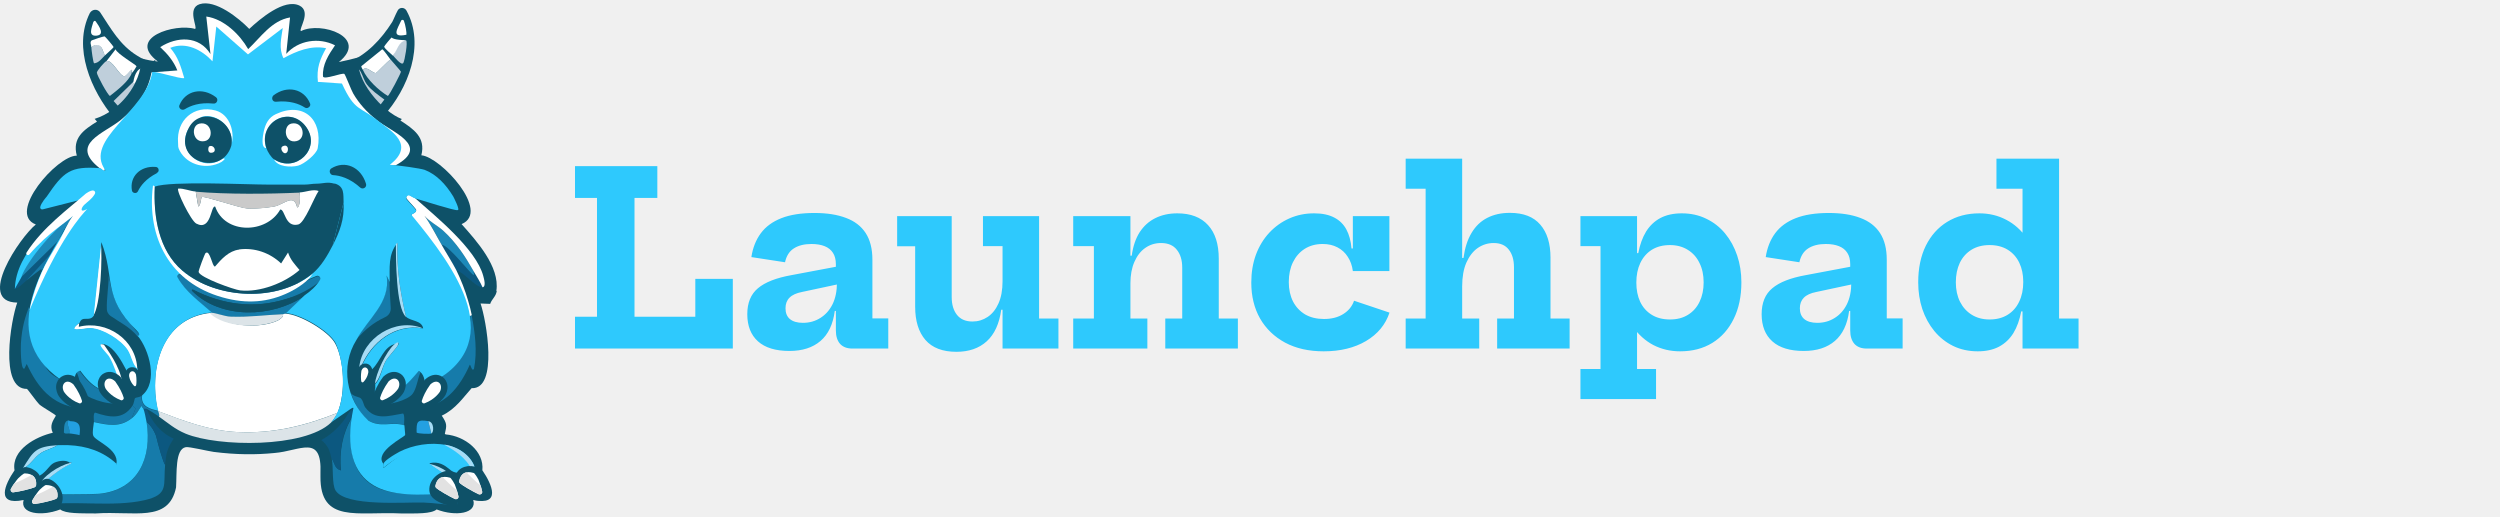
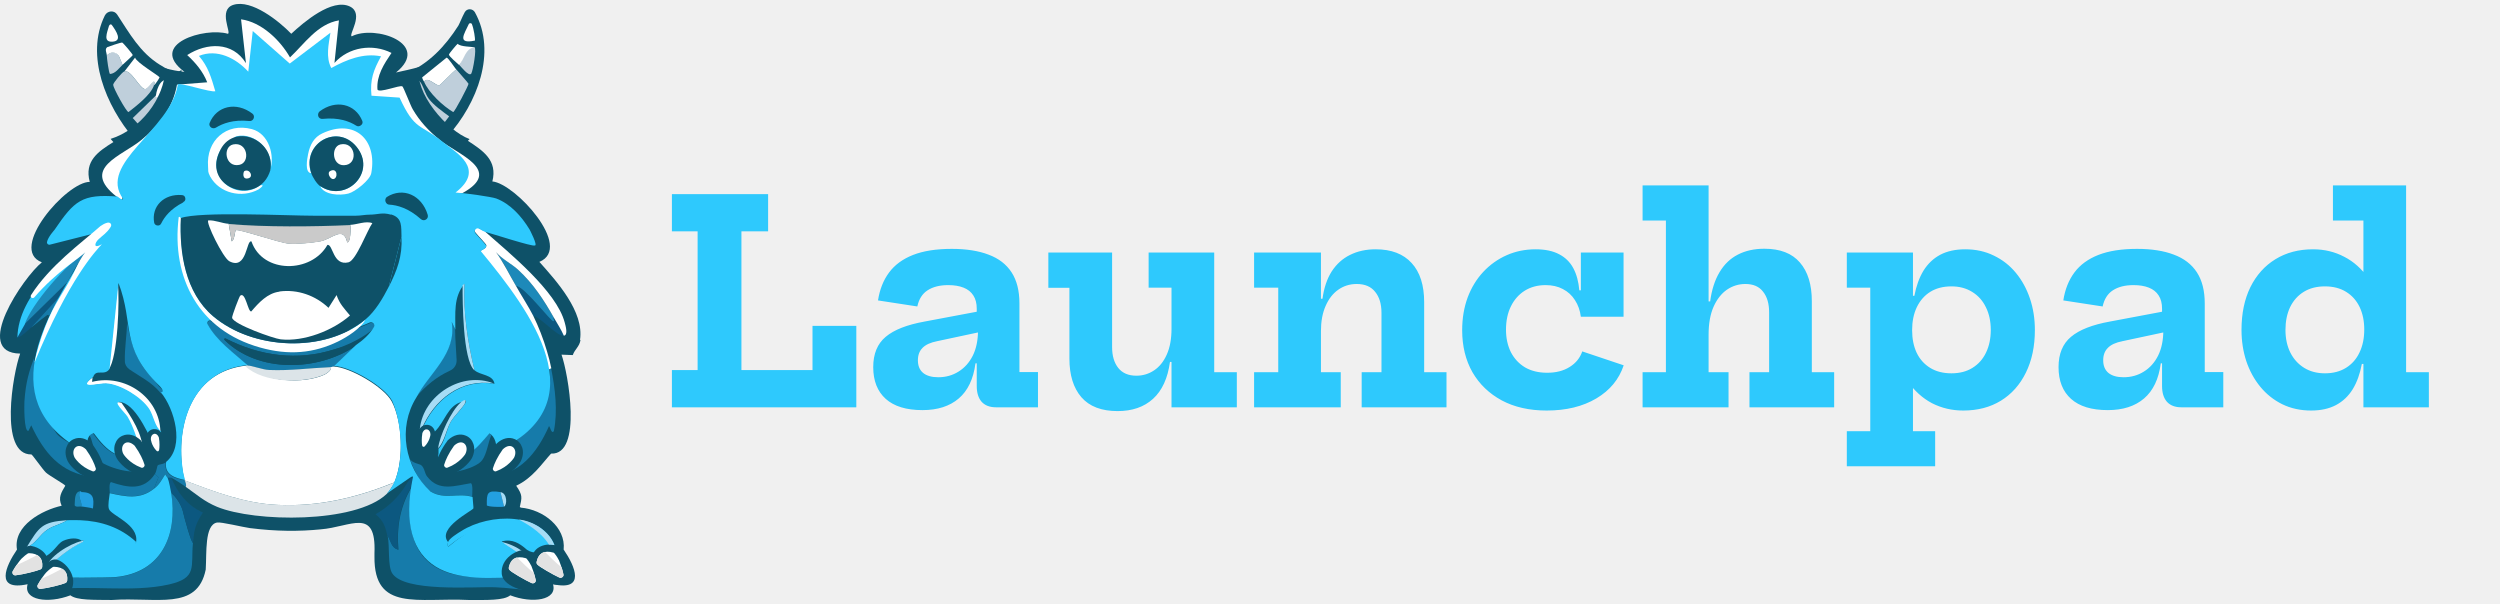
- <svg xmlns="http://www.w3.org/2000/svg" width="208" height="43" viewBox="0 0 208 43" fill="none">
+ <svg xmlns="http://www.w3.org/2000/svg" width="178" height="43" viewBox="0 0 178 43" fill="none">
  <path d="M12.936 4.965C12.572 5.238 12.405 5.238 11.39 4.617C9.966 3.738 9.224 2.375 8.345 1.041C8.133 0.708 7.648 0.753 7.466 1.102C6.042 3.966 7.572 7.556 9.511 9.844C9.481 9.92 9.436 9.98 9.405 10.056H10.224C10.436 9.647 10.663 9.238 10.89 8.829C11.587 7.647 12.223 6.723 12.92 6.026V4.965H12.936Z" fill="#0E5168" />
  <path d="M33.814 0.875C33.647 0.587 33.238 0.587 33.087 0.875C32.889 1.239 32.723 1.678 32.632 1.83C31.708 3.284 30.511 4.572 28.875 5.239V6.557C29.405 7.163 29.905 7.86 30.39 8.648C30.677 9.117 30.935 9.587 31.193 10.072H32.102C32.041 9.935 31.965 9.799 31.905 9.663C33.95 7.39 35.405 3.739 33.814 0.875Z" fill="#0E5168" />
  <path d="M30.193 5.814C30.465 5.405 30.996 6.132 31.284 6.071C31.359 6.056 32.283 5.056 32.496 4.95C32.602 5.087 33.344 5.905 33.359 5.965C33.359 6.087 32.389 7.95 32.268 7.98C31.526 7.541 30.526 6.602 30.193 5.814Z" fill="#BFCFDB" />
  <path d="M10.966 6.071C10.739 6.753 9.708 7.541 9.148 7.98C8.981 7.95 8.057 6.253 8.057 6.041C8.057 5.889 8.708 5.132 8.845 5.086C9.314 4.905 9.936 6.329 10.329 6.344C10.481 6.344 10.784 5.92 10.92 5.814C11.027 5.768 10.951 6.071 10.951 6.071H10.966Z" fill="#BFCFDB" />
  <path d="M10.966 6.071C10.966 6.071 11.042 5.768 10.936 5.814C10.799 5.905 10.496 6.344 10.345 6.344C9.951 6.344 9.33 4.92 8.86 5.086L9.617 4.102C9.723 4.465 11.345 5.405 11.36 5.511C11.36 5.541 11.057 6.026 10.966 6.071Z" fill="white" />
  <path d="M32.495 4.95C32.283 5.056 31.359 6.056 31.283 6.071C31.011 6.132 30.465 5.405 30.192 5.814C30.147 5.723 30.087 5.662 30.056 5.511L31.799 4.102C31.905 4.102 32.389 4.844 32.495 4.965V4.95Z" fill="white" />
  <path d="M30.92 8.041C30.723 7.784 30.511 7.511 30.329 7.253C29.996 6.784 29.829 6.223 29.268 5.844C30.056 5.268 30.071 6.42 30.526 7.026C30.874 7.496 31.511 7.935 31.98 8.284L31.556 8.844C31.299 8.617 31.132 8.329 30.935 8.056L30.92 8.041Z" fill="#BFCFDB" />
  <path d="M32.693 4.617C33.041 4.208 32.89 3.435 33.556 3.359C33.602 3.375 33.723 3.359 33.783 3.359C33.95 3.465 33.677 5.026 33.556 5.238C33.39 5.496 32.799 4.708 32.693 4.617Z" fill="#BFCFDB" />
  <path d="M8.724 4.617C8.466 4.859 8.224 5.238 7.83 5.268C7.754 5.238 7.603 4.117 7.603 3.95L7.724 3.844C7.981 3.632 8.36 3.723 8.481 4.026L8.724 4.602V4.617Z" fill="#BFCFDB" />
  <path d="M8.724 4.617L8.496 4.056C8.36 3.738 7.966 3.647 7.709 3.859L7.602 3.95C7.602 3.753 7.436 3.511 7.633 3.359C7.678 3.329 8.633 3.011 8.693 3.026C8.754 3.026 9.451 3.859 9.451 3.92C9.451 3.965 8.815 4.526 8.724 4.617Z" fill="white" />
  <path d="M33.783 3.375C33.132 3.435 33.056 4.223 32.693 4.632C32.571 4.511 31.95 4.011 31.965 3.875C31.965 3.829 32.541 3.132 32.587 3.117C32.783 3.344 33.617 3.314 33.768 3.375H33.783Z" fill="white" />
  <path d="M11.799 6.602C11.33 7.238 10.421 8.344 9.951 8.965L9.451 8.405L11.102 6.799C11.102 6.799 11.724 6.602 11.799 6.602Z" fill="#BFCFDB" />
  <path d="M33.602 1.723C33.738 2.072 33.844 2.754 33.814 2.89C32.511 3.163 33.056 2.42 33.374 1.723C33.42 1.617 33.571 1.632 33.602 1.723Z" fill="white" />
  <path d="M7.784 1.814C7.814 1.723 7.921 1.708 7.966 1.784C8.269 2.208 8.739 2.905 8.027 2.966C7.314 3.026 7.618 2.344 7.769 1.814H7.784Z" fill="white" />
  <path d="M11.163 6.935C11.087 6.935 11.087 6.874 11.102 6.798C11.163 6.268 11.527 5.329 12.163 5.844C12.208 5.935 11.284 6.783 11.178 6.935H11.163Z" fill="white" />
  <path d="M41.298 24.191C41.601 22.191 39.632 20.025 38.404 18.646C40.859 17.616 36.662 13.056 35.056 12.919C35.435 11.419 34.405 10.738 33.314 10.026C33.359 9.98 33.389 9.95 33.435 9.904C31.814 9.298 29.465 6.602 29.844 4.769C29.314 4.92 28.753 5.041 28.193 5.163C30.738 3.117 26.693 1.739 25.041 2.587C24.799 2.466 25.95 0.981 24.92 0.466C23.647 -0.155 21.617 1.587 20.738 2.405C19.875 1.511 17.92 -0.064 16.617 0.345C15.511 0.693 16.496 2.36 16.223 2.405C14.602 1.92 10.481 3.132 13.133 5.117C12.663 5.072 12.208 4.981 11.769 4.86C11.739 6.996 9.981 9.238 7.875 9.889C7.936 9.965 8.011 10.041 8.072 10.117C6.966 10.798 5.996 11.48 6.39 12.95C4.754 12.934 0.542 17.752 2.981 18.676C1.678 19.722 -2.018 25.13 1.436 25.176C0.921 26.57 -0.094 32.387 2.239 32.357C2.315 32.387 3.057 33.448 3.269 33.645C3.512 33.872 4.633 34.493 4.648 34.584C4.375 35.053 4.118 35.417 4.39 36.008C3.027 36.311 0.921 37.417 1.209 39.129C0.391 40.326 -0.382 42.098 1.966 41.598C1.633 42.75 3.436 42.992 5.012 42.386C5.466 42.75 6.678 42.704 7.966 42.719C11.133 42.492 14.042 43.522 14.648 40.553C14.723 39.371 14.557 37.371 15.451 37.205C15.723 37.144 17.314 37.538 17.784 37.599C19.678 37.841 21.314 37.841 22.829 37.69C24.981 37.523 26.799 36.069 26.662 39.386C26.662 39.462 26.662 39.538 26.662 39.629C26.617 43.583 29.768 42.538 33.374 42.719C34.662 42.719 35.874 42.765 36.329 42.386C37.904 42.992 39.708 42.734 39.374 41.598C41.722 42.098 40.95 40.326 40.132 39.129C40.298 37.538 38.677 36.281 37.086 36.144L37.011 36.099C37.162 35.417 37.223 35.266 36.753 34.584C37.92 34.038 38.571 33.023 39.238 32.296C41.495 32.402 40.45 26.57 39.98 25.251L40.783 25.282C40.919 24.873 41.253 24.691 41.329 24.221L41.298 24.191Z" fill="#0E5168" />
  <path d="M31.284 9.935C30.526 9.329 29.874 8.617 29.39 7.784C29.238 7.541 28.723 6.178 28.647 6.148C28.45 6.042 26.996 6.648 26.875 6.375C26.799 5.375 27.344 4.557 27.875 3.769C26.526 3.087 24.829 3.345 23.814 4.481L24.132 1.451C22.602 1.708 21.693 3.102 20.648 4.087C19.951 2.86 18.617 1.572 17.163 1.375L17.511 4.496C16.557 2.951 14.723 3.026 13.329 3.92C13.92 4.466 14.451 5.087 14.754 5.86L12.602 6.026C12.314 7.678 11.345 8.905 10.087 9.95C8.678 11.117 5.693 11.966 8.315 14.011C8.375 14.056 8.618 14.299 8.708 14.178C8.648 12.875 10.284 12.799 12.36 13.011C12.86 13.253 13.86 13.36 15.178 13.375C17.178 13.647 19.087 13.814 20.026 13.253C25.193 13.011 31.177 12.632 32.405 13.723C31.405 14.011 32.799 13.723 32.92 13.753C35.889 12.117 32.556 10.981 31.284 9.95V9.935Z" fill="white" />
  <path d="M13.739 38.644C13.572 40.356 14.087 41.144 12.027 41.614C9.36 42.22 6.193 41.614 3.466 42.008C3.269 41.917 3.193 40.75 3.239 40.523H3.299C3.436 40.629 3.602 41.069 3.724 41.099C3.951 41.175 7.769 41.144 8.239 41.099C11.511 40.781 12.663 38.099 12.193 35.114C12.542 35.357 12.951 36.038 13.026 36.432C13.117 36.842 13.602 38.629 13.739 38.66V38.644Z" fill="#167BAA" />
  <path d="M37.95 40.584C37.95 40.584 38.041 40.584 38.086 40.584C38.117 40.766 38.117 41.932 37.995 42.008C37.071 42.008 36.147 41.841 35.223 41.811C33.693 41.765 28.768 42.175 27.92 40.811C27.602 40.311 27.753 38.887 27.602 38.144C27.859 38.493 27.844 39.008 28.375 39.144C28.223 37.599 28.481 36.084 29.284 34.735C28.859 38.023 29.526 40.72 33.314 41.053C33.844 41.099 37.223 41.144 37.571 41.053C37.662 41.023 37.904 40.675 37.995 40.599L37.95 40.584Z" fill="#167BAA" />
  <path d="M6.133 32.281C6.406 32.63 6.466 33.448 6.709 33.857L6.542 33.948C4.3 33.69 3.118 32.206 2.224 30.281L2.027 30.675C1.694 30.781 1.724 28.797 1.739 28.584C1.83 27.16 2.103 26.372 2.421 25.509C2.633 26.933 3.209 30.16 4.209 31.054C4.663 31.463 5.875 31.978 6.103 32.281H6.133Z" fill="#167BAA" />
  <path d="M39.238 26.221C39.526 27.66 39.722 29.251 39.435 30.69C39.268 30.963 39.162 30.342 39.086 30.342C38.283 32.175 36.935 33.963 34.738 33.857C34.677 33.781 35.298 32.387 35.313 32.145C37.632 31.433 39.404 28.539 39.117 26.16C39.117 26.327 39.117 26.281 39.253 26.221H39.238Z" fill="#167BAA" />
  <path d="M34.98 30.993C34.753 31.493 34.662 32.327 34.329 32.766C33.95 33.296 32.223 33.781 31.662 33.569C31.208 33.402 31.193 32.857 31.177 32.402L31.465 32.008C32.844 33.221 33.92 31.872 34.814 30.842C34.829 30.842 34.95 30.948 34.98 30.978V30.993Z" fill="#167BAA" />
  <path d="M9.996 31.948C10.027 32.054 10.057 32.236 10.193 32.206C10.193 32.312 10.087 33.282 10.057 33.327C9.724 33.948 7.421 33.221 7.027 32.751C6.693 32.327 6.633 31.463 6.375 30.979C6.436 30.933 6.436 30.797 6.603 30.842C7.466 32.024 8.602 33.175 9.981 31.933L9.996 31.948Z" fill="#167BAA" />
  <path d="M29.253 34.72C28.45 36.068 28.208 37.584 28.344 39.129C27.814 38.992 27.829 38.492 27.572 38.129C27.435 37.462 27.284 37.068 26.738 36.614C27.647 36.099 28.405 35.371 28.935 34.477C29.026 34.311 29.147 34.175 29.284 34.053L29.375 33.977C29.375 34.235 29.284 34.462 29.238 34.72H29.253Z" fill="#0C5880" />
  <path d="M12.193 34.008C12.633 35.083 13.36 36.023 14.451 36.492C13.905 37.311 13.829 37.705 13.739 38.644C13.617 38.614 13.117 36.841 13.026 36.417C12.935 35.992 12.542 35.341 12.193 35.099C12.148 34.856 12.027 34.205 11.935 34.008C11.966 33.993 12.163 34.008 12.193 34.008Z" fill="#0C5880" />
  <path d="M33.632 35.372C32.587 35.039 31.662 35.599 30.632 34.978C29.996 34.599 29.42 33.342 29.177 32.66C29.314 32.963 29.89 33.039 29.98 33.115C30.238 33.312 30.223 33.69 30.405 33.918C31.238 35.024 32.389 34.584 33.526 34.403C33.693 34.478 33.617 35.19 33.617 35.372H33.632Z" fill="#167BAA" />
  <path d="M32.405 23.448C32.405 24.175 32.48 24.903 32.511 25.63C32.526 25.963 32.344 26.251 32.041 26.388C31.087 26.827 30.329 27.448 29.632 28.266C30.541 26.524 32.526 25.16 32.147 22.888L32.405 23.433V23.448Z" fill="#167BAA" />
  <path d="M11.421 27.963C10.784 27.191 9.951 26.812 9.193 26.282C9.012 26.145 8.89 25.948 8.89 25.721C8.86 24.797 9.042 23.842 9.042 22.948C9.254 24.054 9.481 24.963 10.072 25.948C10.39 26.478 10.936 26.978 11.299 27.494C11.299 27.509 12.117 28.221 11.436 27.978L11.421 27.963Z" fill="#167BAA" />
  <path d="M6.587 26.872L6.557 27.19C8.875 26.599 11.36 28.266 11.421 30.736C10.981 30.417 10.89 29.63 10.587 29.16C10.042 28.311 8.542 27.387 7.527 27.327C6.996 27.296 5.375 27.796 6.587 26.872Z" fill="white" />
  <path d="M10.966 34.78C9.966 35.568 8.981 35.356 7.815 35.098C7.815 34.962 7.739 34.401 7.905 34.326C9.118 34.735 10.239 34.947 11.027 33.75L11.284 33.977L10.966 34.78Z" fill="#167BAA" />
  <path d="M39.435 22.615C39.677 23.039 39.95 23.448 40.147 23.903C39.647 23.963 38.495 22.57 37.95 22.479C37.617 21.812 37.101 21.039 36.723 20.357C37.344 20.388 39.223 22.933 39.389 22.872C39.51 22.827 39.313 22.63 39.419 22.615H39.435Z" fill="#0C5880" />
  <path d="M35.177 27.312C32.829 26.918 30.89 28.463 30.026 30.539C30.026 30.539 29.935 30.539 29.89 30.539C30.147 28.115 32.92 26.387 35.177 27.312Z" fill="#A6DCF5" />
  <path d="M4.33 21.01L2.209 23.328C2.012 23.479 1.436 24.085 1.178 24.04L1.694 23.131L4.784 20.101C4.633 20.389 4.497 20.707 4.33 21.01Z" fill="#0C5880" />
  <path d="M39.556 39.038C40.056 39.523 40.404 40.871 39.814 41.296L39.98 40.326L39.041 40.523C38.98 40.341 38.526 39.584 38.389 39.432C38.783 39.462 39.238 39.387 39.48 39.038H39.541H39.556Z" fill="#1D89B9" />
  <path d="M2.921 39.553C2.724 39.811 2.527 40.28 2.406 40.583L1.315 40.19C1.36 39.356 1.527 39.629 1.83 39.099C2.103 39.417 2.542 39.447 2.921 39.553Z" fill="#1D89B9" />
  <path d="M13.163 34.205C13.193 34.356 13.299 34.508 13.224 34.659C12.921 34.447 12.527 34.19 12.193 34.008C12.163 34.008 11.996 34.008 11.936 34.008C11.905 33.947 11.799 33.856 11.769 33.75C11.496 34.175 11.36 34.478 10.966 34.781L11.284 33.978L11.027 33.75C11.148 33.569 11.193 33.159 11.224 33.144C11.315 33.038 11.602 33.084 11.799 32.917C11.618 34.053 12.936 34.114 13.148 34.205H13.163Z" fill="#167BAA" />
  <path d="M8.39 20.176C8.527 21.297 8.39 25.479 7.739 26.297L8.39 20.176Z" fill="white" />
  <path d="M35.632 35.038L35.889 36.069C35.783 36.114 34.723 36.099 34.662 35.978C34.647 35.084 34.693 34.887 35.632 35.038Z" fill="#23A0E1" />
  <path d="M4.784 37.038C4.375 37.326 3.815 37.417 3.405 37.69C2.83 38.053 2.496 38.781 1.89 38.977C2.784 37.523 2.966 37.159 4.784 37.038Z" fill="#A6DCF5" />
  <path d="M12.193 35.114C12.148 34.872 12.027 34.22 11.936 34.023C11.905 33.963 11.799 33.872 11.769 33.766C11.496 34.19 11.36 34.493 10.966 34.796C9.966 35.584 8.981 35.372 7.814 35.114C7.784 35.417 7.663 35.962 7.754 36.235C7.905 36.705 9.89 37.326 9.693 38.584C9.693 38.629 9.678 38.675 9.663 38.705C9.663 38.659 9.678 38.629 9.693 38.584C8.572 37.553 7.208 37.099 5.693 37.038C5.405 37.038 5.072 37.023 4.784 37.038C4.375 37.326 3.815 37.417 3.406 37.69C2.83 38.053 2.496 38.781 1.89 38.978C1.845 39.053 1.845 39.084 1.83 39.099C2.103 39.417 2.603 39.629 2.981 39.735C3.86 39.387 4.027 38.735 4.496 38.508C4.951 38.296 5.557 38.266 5.815 38.508C5.845 38.523 6.012 38.341 5.905 38.569C4.921 39.038 4.072 39.735 3.299 40.508C3.436 40.614 3.603 41.053 3.724 41.084C3.951 41.159 7.769 41.129 8.239 41.084C11.511 40.765 12.663 38.084 12.193 35.099V35.114Z" fill="#2EC9FD" />
  <path d="M2.406 40.583C2.3 40.841 2.284 41.174 2.209 41.447C1.33 41.371 1.269 40.977 1.3 40.19L2.391 40.583H2.406Z" fill="#0C5880" />
  <path d="M39.813 41.295C38.95 41.916 39.162 40.871 39.041 40.522L39.98 40.325L39.813 41.295Z" fill="#0F6893" />
  <path d="M3.3 40.522H3.239C3.421 39.644 4.981 38.704 5.815 38.522C5.845 38.538 6.012 38.356 5.906 38.583C4.921 39.053 4.072 39.75 3.3 40.522Z" fill="#A6DCF5" />
  <path d="M4.33 21.01C4.072 21.495 3.724 22.025 3.497 22.495C3.421 22.328 3.315 22.479 3.239 22.525C2.891 22.767 2.557 23.07 2.209 23.328L4.33 21.01Z" fill="#167BAA" />
  <path d="M38.071 40.583C38.071 40.583 37.95 40.583 37.935 40.583C37.844 40.477 37.768 40.144 37.586 39.931C37.298 39.613 35.692 38.689 35.692 38.583C36.677 38.78 37.92 39.507 38.071 40.583Z" fill="#A6DCF5" />
  <path d="M5.693 34.977C5.512 35.341 5.83 35.705 5.83 36.068C5.693 36.038 5.39 36.144 5.315 35.977C5.345 35.629 5.284 35.023 5.709 34.977H5.693Z" fill="#1D89B9" />
  <path d="M35.889 36.068L35.632 35.038C36.147 35.114 36.102 35.993 35.889 36.068Z" fill="#A6DCF5" />
  <path d="M5.815 35.038C5.815 35.038 5.739 34.962 5.693 34.978C5.512 35.341 5.83 35.705 5.815 36.069C5.83 36.069 5.86 36.069 5.875 36.069C6.118 36.114 6.375 36.129 6.618 36.205C6.709 35.462 6.663 35.053 5.815 35.038Z" fill="#23A0E1" />
  <path d="M23.814 24.872C21.147 25.721 18.496 25.342 16.072 24.1C15.996 24.069 15.935 24.16 15.996 24.206C18.39 26.569 22.632 26.463 25.344 24.615L23.799 26.1C23.708 26.1 23.617 26.16 23.481 26.16C22.026 26.221 20.708 26.418 19.193 26.357C18.708 26.342 17.966 26.039 17.617 26.039C16.602 25.145 15.435 24.312 14.784 23.115C14.708 22.963 14.86 22.797 15.026 22.872C18.435 24.569 22.86 24.6 26.344 23.009C26.556 22.918 26.753 23.145 26.632 23.342C26.496 23.554 25.405 24.372 23.829 24.872H23.814Z" fill="#167BAA" />
  <path d="M25.329 24.615C22.617 26.463 18.375 26.569 15.981 24.206C15.92 24.145 15.981 24.069 16.057 24.1C18.481 25.342 21.148 25.721 23.814 24.872C24.617 24.615 25.708 24.357 25.329 24.615Z" fill="#0E5168" />
  <path d="M28.102 34.341C28.026 34.523 27.662 35.053 27.526 35.175C25.299 37.281 18.132 37.19 15.451 36.084C14.542 35.705 13.996 35.205 13.223 34.66C13.299 34.523 13.193 34.357 13.163 34.205C15.299 35.023 17.435 35.841 19.769 35.947C22.708 36.084 25.42 35.432 28.102 34.341Z" fill="#DCE4E8" />
  <path d="M17.602 26.024C18.86 27.221 21.617 27.358 23.102 26.676C23.178 26.646 23.768 26.282 23.45 26.161C23.587 26.161 23.678 26.085 23.768 26.1C24.905 26.146 27.329 27.54 27.89 28.585C28.617 29.933 28.799 32.6 28.087 34.342C25.39 35.433 22.693 36.085 19.753 35.948C17.435 35.842 15.284 35.024 13.148 34.206C13.148 34.145 13.102 34.115 13.087 34.009C12.42 30.691 13.405 26.433 17.602 26.024Z" fill="white" />
  <path d="M17.602 26.024C17.951 26.024 18.693 26.327 19.178 26.343C20.693 26.403 22.011 26.206 23.466 26.146C23.769 26.267 23.193 26.631 23.117 26.661C21.632 27.343 18.738 27.267 17.481 26.085C17.481 26.085 17.451 26.024 17.617 26.024H17.602Z" fill="#DCE4E8" />
  <path d="M39.435 22.616C39.329 22.616 39.526 22.828 39.404 22.873C39.238 22.934 37.344 20.389 36.738 20.358C36.283 19.54 35.874 18.707 35.314 17.949C35.753 18.449 36.45 18.798 36.889 19.207C37.965 20.192 38.723 21.373 39.435 22.616Z" fill="#1D89B9" />
  <path d="M34.541 16.494C36.238 17.994 39.617 20.722 40.208 22.964C40.268 23.191 40.465 23.858 40.147 23.903C39.95 23.449 39.677 23.04 39.435 22.616C38.723 21.358 37.965 20.191 36.889 19.206C36.45 18.797 35.738 18.449 35.314 17.949C35.859 18.706 36.268 19.555 36.738 20.358C37.117 21.04 37.632 21.828 37.965 22.479C38.344 23.252 38.692 24.131 38.95 25.024C39.071 25.434 39.177 25.828 39.253 26.221C39.132 26.282 38.904 26.403 38.92 26.221C38.753 24.903 35.147 20.449 34.238 19.237C34.102 19.04 34.238 17.949 34.238 17.873C34.238 17.782 34.632 17.722 34.632 17.479C34.632 17.373 34.117 16.888 33.844 16.54C33.708 16.373 33.889 16.131 34.086 16.237C34.268 16.328 34.435 16.449 34.571 16.479L34.541 16.494Z" fill="white" />
  <path d="M4.784 20.101L1.694 23.131C1.603 22.949 1.8 22.616 1.891 22.449C2.618 21.146 3.769 19.873 4.815 18.813L6.072 17.949C5.618 18.646 5.178 19.373 4.784 20.101Z" fill="#1D89B9" />
  <path d="M36.889 37.174C34.889 36.871 33.389 37.689 31.935 38.916C31.829 38.916 31.89 38.629 31.905 38.598C31.071 37.598 33.693 36.341 33.708 36.19C33.723 36.129 33.647 35.538 33.647 35.386C32.602 35.053 31.677 35.614 30.647 34.993C28.814 33.296 28.299 30.448 29.647 28.296C30.556 26.554 32.541 25.191 32.162 22.918L32.42 23.463C32.435 22.327 32.268 21.161 33.071 20.206C32.98 22.297 33.299 24.342 33.783 26.357C34.193 26.736 35.102 26.645 35.208 27.327C32.859 26.933 30.92 28.478 30.056 30.554C30.132 30.614 30.844 30.841 30.965 30.72C31.677 30.039 31.874 28.857 32.889 28.614C33.829 28.13 32.238 29.72 32.102 30.023C31.768 30.629 31.662 31.523 31.223 31.963C31.223 32.099 31.223 32.493 31.223 32.629L31.541 32.053C32.92 33.266 33.95 31.887 34.844 30.857C35.268 31.084 35.389 31.705 35.329 32.144C42.722 28.766 37.798 22.191 34.238 17.888C34.238 17.797 34.632 17.737 34.617 17.509C34.617 17.419 34.132 16.949 33.844 16.601C33.708 16.434 33.905 16.176 34.102 16.282C34.268 16.373 34.435 16.479 34.556 16.51C35.011 16.631 37.904 17.57 38.071 17.479C38.329 17.525 37.708 16.343 37.708 16.343C37.117 15.373 36.329 14.51 35.329 14.131C34.98 14.01 33.177 13.752 32.435 13.707C34.617 12.025 32.465 10.859 31.541 10.116C29.92 8.798 29.541 9.329 28.45 6.95L26.45 6.814C26.329 5.677 26.602 4.965 27.132 4.011C25.875 3.753 24.663 4.253 23.587 4.844C23.178 4.056 23.405 3.162 23.526 2.329L20.632 4.526L17.996 2.208L17.678 5.102C16.799 4.147 15.466 3.45 14.163 3.981C14.829 4.753 15.042 5.526 15.329 6.495C15.011 6.602 12.799 5.844 12.663 6.011C12.148 9.268 6.905 11.631 8.769 14.161C8.693 14.298 8.436 14.04 8.375 13.995C5.83 13.798 5.299 14.283 3.875 16.373C3.875 16.373 3.406 16.888 3.345 17.237C3.33 17.358 3.436 17.449 3.557 17.419L6.966 16.555C4.618 18.206 1.3 20.964 1.239 24.024L1.754 23.115C2.163 21.752 4.769 18.706 6.133 17.934C3.087 22.736 -0.564 28.781 6.193 32.266C6.193 31.796 6.087 30.963 6.678 30.841C7.542 32.023 8.678 33.175 10.057 31.932C9.784 31.16 9.572 30.372 9.148 29.645C9.011 29.402 7.936 28.418 8.693 28.645C9.815 28.978 10.663 31.19 11.178 32.129C11.481 31.645 11.481 31.251 11.466 30.705C11.027 30.387 10.936 29.599 10.633 29.13C10.087 28.281 8.587 27.357 7.572 27.296C7.042 27.266 5.421 27.766 6.633 26.842C6.845 26.221 7.436 26.812 7.799 26.266L8.436 20.146C9.572 23.1 8.527 24.736 11.33 27.448C11.602 27.706 11.678 27.948 11.451 27.933C12.421 29.099 13.178 31.781 11.83 32.887C11.678 33.826 12.511 34.038 13.178 34.175C13.133 34.053 13.072 33.75 13.042 33.629C12.466 30.251 13.739 26.357 17.617 25.994C16.617 25.1 15.435 24.282 14.784 23.085C14.693 22.933 14.86 22.751 15.027 22.827C18.435 24.524 22.844 24.554 26.314 22.963C26.526 22.873 26.738 23.1 26.617 23.297C26.314 23.812 25.829 24.236 25.344 24.569L23.799 26.054C24.935 26.1 27.359 27.493 27.92 28.539C28.693 30.251 28.905 33.69 27.541 35.144L29.193 34.008C29.39 33.871 29.405 33.947 29.405 33.947C28.693 37.356 29.435 39.371 31.041 40.356C32.556 41.28 34.859 41.25 37.556 41.007C37.647 40.977 37.889 40.628 37.98 40.553C37.904 39.81 35.98 38.856 35.723 38.553C36.48 38.326 37.041 38.75 37.359 39.007C37.829 39.477 38.329 39.28 38.435 39.386C38.829 39.416 39.283 39.341 39.526 38.992C38.844 38.326 37.874 37.28 36.92 37.129L36.889 37.174Z" fill="#2EC9FD" />
  <path d="M39.556 39.038H39.495C38.814 38.371 37.314 37.947 36.359 37.796C34.359 37.493 33.389 37.69 31.935 38.902C31.829 38.902 31.89 38.614 31.905 38.584C31.98 38.341 32.617 37.947 32.844 37.811C34.829 36.538 38.677 36.387 39.571 39.038H39.556Z" fill="#2EC9FD" />
  <path d="M33.768 26.357C32.95 25.615 32.935 21.479 32.935 20.297L33.071 20.206C32.98 22.297 33.299 24.342 33.783 26.357H33.768Z" fill="#A6DCF5" />
  <path d="M31.193 31.948C31.268 31.07 32.132 29.236 32.799 28.661C32.844 28.63 32.859 28.6 32.859 28.6C33.026 28.479 33.238 28.388 33.117 28.691C33.026 28.933 32.299 29.66 32.087 30.039C31.753 30.645 31.632 31.494 31.177 31.933L31.193 31.948Z" fill="#A6DCF5" />
  <path d="M8.648 28.675C9.36 29.691 10.178 30.918 10.193 32.221C10.057 32.251 10.042 32.069 9.996 31.963C9.723 31.191 9.511 30.403 9.087 29.675C8.951 29.433 7.875 28.448 8.633 28.675H8.648Z" fill="white" />
  <path d="M22.814 13.268C24.602 14.42 26.723 12.389 25.496 10.617C24.178 8.678 21.435 10.147 22.148 12.329C21.678 12.284 21.875 11.299 21.935 10.98C22.072 10.299 22.36 9.768 22.951 9.496C25.238 8.42 26.875 9.935 26.435 12.329C26.344 12.814 25.314 13.647 24.799 13.783C24.178 13.935 23.102 13.889 22.799 13.268H22.814Z" fill="white" />
  <path d="M19.254 12.102C19.541 10.799 18.148 9.359 16.814 9.708C16.678 9.738 15.708 10.647 15.617 10.829C14.708 12.693 16.905 14.389 18.526 13.193C18.951 13.117 18.435 13.465 18.42 13.48C17.208 14.147 15.617 13.753 14.966 12.571C14.769 12.193 14.845 12.193 14.814 11.874C14.663 10.011 16.117 8.708 17.935 9.193C19.163 9.526 19.572 11.087 19.238 12.102H19.254Z" fill="white" />
  <path d="M19.254 12.101C18.481 14.753 14.405 13.45 15.617 10.829C16.511 8.677 19.602 9.859 19.254 12.101Z" fill="#0E5168" />
  <path d="M16.602 10.283C17.633 10.071 17.845 11.571 17.042 11.738C16.026 11.95 15.829 10.45 16.602 10.283Z" fill="white" />
  <path d="M17.405 12.177C17.784 11.995 18.072 12.586 17.693 12.692C17.208 12.829 17.314 12.223 17.405 12.177Z" fill="white" />
  <path d="M22.814 13.268C22.572 13.116 22.254 12.616 22.163 12.328C21.435 10.146 24.178 8.677 25.511 10.616C26.723 12.389 24.602 14.419 22.829 13.268H22.814Z" fill="#0E5168" />
  <path d="M24.238 10.283C25.269 10.056 25.511 11.541 24.678 11.738C23.647 11.98 23.511 10.45 24.238 10.283Z" fill="white" />
  <path d="M23.511 12.177C24.041 11.889 24.087 12.722 23.723 12.752C23.526 12.768 23.253 12.313 23.511 12.177Z" fill="white" />
  <path fill-rule="evenodd" clip-rule="evenodd" d="M17.753 8.617C16.602 8.495 15.845 8.798 15.375 9.086C15.269 9.147 15.148 9.147 15.041 9.086C14.935 9.011 14.875 8.889 14.92 8.768C15.42 7.526 16.829 7.223 17.966 8.086C18.072 8.162 18.117 8.314 18.057 8.435C18.011 8.556 17.89 8.632 17.753 8.617Z" fill="#0E5168" />
  <path fill-rule="evenodd" clip-rule="evenodd" d="M22.966 8.465C22.829 8.48 22.708 8.405 22.663 8.284C22.617 8.162 22.663 8.011 22.753 7.935C23.89 7.071 25.299 7.374 25.799 8.617C25.844 8.738 25.799 8.859 25.678 8.935C25.572 9.011 25.45 9.011 25.344 8.935C24.89 8.647 24.117 8.344 22.966 8.465Z" fill="#0E5168" />
  <path d="M12.89 15.525C12.769 17.995 13.208 20.828 15.178 22.51C18.011 24.919 23.117 25.177 26.026 22.752C25.693 23.374 24.723 23.995 24.072 24.313C22.36 25.146 20.572 25.328 18.496 24.737C14.178 23.525 12.193 19.813 12.723 15.465C12.784 15.374 12.814 15.525 12.89 15.51V15.525Z" fill="white" />
  <path d="M27.844 15.268C28.677 15.51 28.556 16.162 28.587 16.843L27.678 20.419C27.268 21.222 26.723 22.162 26.011 22.752C23.102 25.161 17.996 24.919 15.163 22.51C13.193 20.828 12.754 17.995 12.875 15.525C14.223 15.04 20.496 15.359 22.344 15.359C23.344 15.359 24.344 15.359 25.329 15.359C25.693 15.359 25.981 15.283 26.329 15.283C26.89 15.283 27.208 15.101 27.829 15.283L27.844 15.268Z" fill="#0E5168" />
  <path d="M27.677 20.434L28.587 16.858C28.662 18.267 28.268 19.252 27.677 20.434Z" fill="#0E5168" />
  <path d="M19.905 20.752C21.193 20.585 22.466 21.04 23.39 21.918L23.965 21.009C24.178 21.646 24.511 21.964 24.92 22.464C23.693 23.54 21.632 24.343 19.981 24.161C19.466 24.1 16.648 23.1 16.526 22.631C16.496 22.524 17.041 21.1 17.102 21.055C17.481 20.737 17.648 22.221 17.89 22.176C18.42 21.555 19.041 20.873 19.89 20.767L19.905 20.752Z" fill="white" />
  <path d="M16.284 15.934L16.496 17.177C16.693 17.131 16.724 16.434 16.784 16.389C16.92 16.253 19.92 17.298 20.572 17.343C21.148 17.389 22.254 17.283 22.814 17.177C23.648 17.01 24.451 16.041 24.723 17.253C24.966 17.283 24.981 16.238 24.935 16.01C25.405 15.995 26.056 15.707 26.511 15.889C26.147 16.389 25.36 18.541 24.814 18.677C23.693 18.95 23.723 17.389 23.314 17.434C22.178 19.465 18.708 19.51 17.905 17.192C17.526 17.025 17.602 19.268 16.329 18.601C15.875 18.359 14.633 15.813 14.83 15.692C15.314 15.662 15.799 15.904 16.284 15.934Z" fill="white" />
  <path d="M24.935 16.025C24.981 16.267 24.981 17.298 24.723 17.267C24.45 16.055 23.632 17.025 22.814 17.192C22.253 17.298 21.147 17.404 20.572 17.358C19.92 17.313 16.935 16.267 16.784 16.404C16.723 16.464 16.693 17.146 16.496 17.192L16.284 15.949C18.845 16.177 22.344 16.146 24.935 16.025Z" fill="#CACACA" />
  <path fill-rule="evenodd" clip-rule="evenodd" d="M30.329 15.632C30.208 15.707 30.071 15.692 29.965 15.601C29.087 14.813 28.268 14.601 27.723 14.571C27.587 14.571 27.496 14.48 27.45 14.359C27.405 14.238 27.45 14.101 27.541 14.026C28.693 13.298 30.026 13.889 30.45 15.283C30.496 15.419 30.45 15.556 30.329 15.632Z" fill="#0E5168" />
  <path fill-rule="evenodd" clip-rule="evenodd" d="M13.057 14.404C12.133 14.874 11.693 15.465 11.481 15.904C11.435 16.01 11.329 16.071 11.223 16.056C11.117 16.056 11.011 15.98 10.981 15.874C10.754 14.692 11.678 13.783 12.951 13.889C13.072 13.889 13.178 13.98 13.193 14.101C13.223 14.223 13.163 14.344 13.041 14.389L13.057 14.404Z" fill="#0E5168" />
  <path d="M7.148 16.101C5.739 17.343 3.557 18.904 2.209 21.01C2.118 21.161 2.315 21.298 2.436 21.177C4.072 19.283 5.708 18.374 6.072 17.949C5.527 18.707 5.421 19.146 4.966 19.965C4.587 20.646 4.072 21.434 3.739 22.086C3.36 22.858 3.012 23.737 2.754 24.631C2.633 25.04 2.527 25.434 2.451 25.828C4.921 19.828 6.845 17.828 7.254 17.389C6.617 17.752 6.739 17.298 7.011 17.04C7.33 16.737 7.602 16.601 7.875 16.162C7.996 15.98 7.845 15.798 7.633 15.859C7.405 15.919 7.299 16.01 7.148 16.101Z" fill="white" />
  <path fill-rule="evenodd" clip-rule="evenodd" d="M31.496 33.812C31.662 33.888 31.859 33.903 32.041 33.827C33.102 33.448 33.556 32.706 33.602 32.615C33.768 32.282 33.814 31.918 33.708 31.615C33.617 31.342 33.435 31.13 33.177 31.024C32.768 30.842 32.299 30.963 31.905 31.327L31.874 31.357L31.844 31.403C31.405 31.994 31.177 32.539 31.071 32.888C30.98 33.145 31.056 33.433 31.253 33.645C31.253 33.645 31.39 33.766 31.465 33.797L31.496 33.812Z" fill="#0E5168" />
  <path fill-rule="evenodd" clip-rule="evenodd" d="M33.132 32.326C33.132 32.326 32.753 32.962 31.859 33.296C31.799 33.326 31.723 33.296 31.677 33.25C31.632 33.205 31.602 33.129 31.632 33.069C31.723 32.765 31.935 32.281 32.329 31.735C32.935 31.159 33.435 31.735 33.132 32.326Z" fill="white" />
  <path fill-rule="evenodd" clip-rule="evenodd" d="M30.178 32.159C30.284 32.159 30.39 32.114 30.481 32.023C30.935 31.538 30.981 31.038 30.996 30.978C30.996 30.75 30.935 30.553 30.799 30.417C30.678 30.296 30.526 30.235 30.359 30.25C30.102 30.25 29.875 30.447 29.768 30.75V30.781V30.811C29.693 31.235 29.723 31.584 29.753 31.796C29.768 31.962 29.89 32.099 30.056 32.144C30.056 32.144 30.162 32.175 30.208 32.159H30.178Z" fill="#0E5168" />
  <path fill-rule="evenodd" clip-rule="evenodd" d="M30.647 30.948C30.647 30.948 30.617 31.387 30.238 31.781C30.208 31.811 30.177 31.826 30.132 31.811C30.102 31.811 30.072 31.766 30.056 31.72C30.026 31.538 30.011 31.22 30.072 30.841C30.238 30.387 30.662 30.554 30.647 30.948Z" fill="white" />
  <path fill-rule="evenodd" clip-rule="evenodd" d="M11.208 32.463C11.102 32.463 10.996 32.418 10.905 32.327C10.451 31.842 10.405 31.342 10.39 31.281C10.39 31.054 10.451 30.857 10.587 30.721C10.708 30.599 10.86 30.539 11.027 30.554C11.284 30.554 11.511 30.751 11.617 31.054V31.084V31.115C11.693 31.539 11.663 31.887 11.633 32.099C11.617 32.266 11.496 32.403 11.329 32.448C11.329 32.448 11.223 32.478 11.178 32.463H11.208Z" fill="#0E5168" />
  <path fill-rule="evenodd" clip-rule="evenodd" d="M10.739 31.266C10.739 31.266 10.769 31.705 11.148 32.099C11.178 32.13 11.208 32.145 11.254 32.13C11.284 32.13 11.314 32.084 11.33 32.039C11.36 31.857 11.375 31.539 11.314 31.16C11.148 30.705 10.723 30.872 10.739 31.266Z" fill="white" />
  <path fill-rule="evenodd" clip-rule="evenodd" d="M34.965 34.054C35.132 34.13 35.329 34.145 35.511 34.069C36.571 33.69 37.026 32.948 37.071 32.857C37.238 32.524 37.283 32.16 37.177 31.857C37.086 31.584 36.904 31.372 36.647 31.266C36.238 31.084 35.768 31.206 35.374 31.569L35.344 31.599L35.314 31.645C34.874 32.236 34.647 32.781 34.541 33.13C34.45 33.387 34.526 33.675 34.723 33.887C34.723 33.887 34.859 34.008 34.935 34.039L34.965 34.054Z" fill="#0E5168" />
  <path fill-rule="evenodd" clip-rule="evenodd" d="M36.602 32.584C36.602 32.584 36.223 33.22 35.329 33.553C35.268 33.584 35.193 33.553 35.147 33.508C35.102 33.463 35.071 33.387 35.102 33.326C35.193 33.023 35.405 32.538 35.798 31.993C36.404 31.417 36.904 31.993 36.602 32.584Z" fill="white" />
  <path fill-rule="evenodd" clip-rule="evenodd" d="M10.405 33.812C10.239 33.888 10.042 33.903 9.86 33.827C8.799 33.448 8.345 32.706 8.299 32.615C8.133 32.282 8.087 31.918 8.193 31.615C8.284 31.342 8.466 31.13 8.724 31.024C9.133 30.842 9.602 30.963 9.996 31.327L10.027 31.357L10.057 31.403C10.496 31.994 10.723 32.539 10.83 32.888C10.921 33.145 10.845 33.433 10.648 33.645C10.648 33.645 10.511 33.766 10.436 33.797L10.405 33.812Z" fill="#0E5168" />
  <path fill-rule="evenodd" clip-rule="evenodd" d="M8.784 32.326C8.784 32.326 9.163 32.962 10.057 33.296C10.117 33.326 10.193 33.296 10.239 33.25C10.284 33.205 10.315 33.129 10.284 33.069C10.193 32.765 9.981 32.281 9.587 31.735C8.981 31.159 8.481 31.735 8.784 32.326Z" fill="white" />
  <path fill-rule="evenodd" clip-rule="evenodd" d="M6.936 34.054C6.769 34.13 6.572 34.145 6.39 34.069C5.33 33.69 4.875 32.948 4.83 32.857C4.663 32.524 4.618 32.16 4.724 31.857C4.815 31.584 4.997 31.372 5.254 31.266C5.663 31.084 6.133 31.206 6.527 31.569L6.557 31.599L6.587 31.645C7.027 32.236 7.254 32.781 7.36 33.13C7.451 33.387 7.375 33.675 7.178 33.887C7.178 33.887 7.042 34.008 6.966 34.039L6.936 34.054Z" fill="#0E5168" />
  <path fill-rule="evenodd" clip-rule="evenodd" d="M5.315 32.584C5.315 32.584 5.693 33.22 6.587 33.553C6.648 33.584 6.724 33.553 6.769 33.508C6.814 33.463 6.845 33.387 6.814 33.326C6.724 33.023 6.511 32.538 6.118 31.993C5.511 31.417 5.011 31.993 5.315 32.584Z" fill="white" />
  <path fill-rule="evenodd" clip-rule="evenodd" d="M2.951 40.522C2.951 40.522 3.481 39.749 4.012 39.84C4.542 39.931 5.527 40.886 5.118 41.931C4.709 42.977 2.572 42.553 2.572 42.553V41.143L2.951 40.522Z" fill="#0E5168" />
  <path fill-rule="evenodd" clip-rule="evenodd" d="M3.3 40.749C3.193 40.855 2.89 41.264 2.693 41.628C2.648 41.689 2.663 41.78 2.693 41.84C2.739 41.901 2.815 41.946 2.89 41.931C3.436 41.871 4.436 41.613 4.618 41.522C4.618 41.522 4.648 41.522 4.663 41.507C4.724 41.477 4.769 41.416 4.784 41.34C4.845 40.689 4.481 40.371 3.86 40.355C3.815 40.355 3.784 40.355 3.739 40.386C3.648 40.446 3.481 40.568 3.3 40.749Z" fill="white" />
  <path fill-rule="evenodd" clip-rule="evenodd" d="M2.981 41.174C2.875 41.31 2.784 41.477 2.693 41.629C2.648 41.689 2.663 41.78 2.693 41.841C2.739 41.901 2.815 41.947 2.89 41.931C3.436 41.871 4.436 41.613 4.618 41.523C4.618 41.523 4.648 41.523 4.663 41.507C4.724 41.477 4.769 41.416 4.784 41.341C4.83 40.916 4.693 40.644 4.421 40.492C4.012 40.719 3.406 41.023 2.981 41.189V41.174Z" fill="#E2E2E2" />
  <path fill-rule="evenodd" clip-rule="evenodd" d="M1.178 39.553C1.178 39.553 1.709 38.78 2.239 38.871C2.769 38.962 3.724 39.477 3.315 40.507C3.133 40.962 2.693 41.355 2.193 41.507C1.542 41.704 0.8 41.568 0.8 41.568V40.159L1.178 39.537V39.553Z" fill="#0E5168" />
  <path fill-rule="evenodd" clip-rule="evenodd" d="M1.527 39.781C1.421 39.887 1.118 40.296 0.921 40.659C0.875 40.72 0.89 40.811 0.921 40.871C0.966 40.932 1.042 40.978 1.118 40.962C1.663 40.902 2.663 40.644 2.845 40.553C2.845 40.553 2.875 40.553 2.89 40.538C2.951 40.508 2.996 40.447 3.012 40.371C3.072 39.72 2.709 39.402 2.087 39.387C2.042 39.387 2.012 39.387 1.966 39.417C1.875 39.478 1.709 39.599 1.527 39.781Z" fill="white" />
  <path fill-rule="evenodd" clip-rule="evenodd" d="M1.194 40.204C1.087 40.341 0.997 40.507 0.906 40.659C0.86 40.719 0.875 40.81 0.906 40.871C0.951 40.931 1.027 40.977 1.103 40.962C1.648 40.901 2.648 40.644 2.83 40.553C2.83 40.553 2.86 40.553 2.875 40.538C2.936 40.507 2.981 40.447 2.996 40.371C3.042 39.947 2.906 39.674 2.633 39.523C2.224 39.75 1.618 40.053 1.194 40.219V40.204Z" fill="#E2E2E2" />
  <path fill-rule="evenodd" clip-rule="evenodd" d="M38.207 40.144C38.207 40.144 37.935 39.25 37.389 39.174C36.844 39.098 35.632 39.735 35.723 40.841C35.813 41.947 37.98 42.174 37.98 42.174L38.389 40.841L38.207 40.144Z" fill="#0E5168" />
  <path fill-rule="evenodd" clip-rule="evenodd" d="M37.814 40.265C37.692 40.023 37.571 39.871 37.511 39.796C37.48 39.765 37.45 39.735 37.404 39.735C36.814 39.568 36.374 39.75 36.238 40.402C36.223 40.477 36.238 40.553 36.298 40.599C36.298 40.599 36.314 40.614 36.329 40.629C36.465 40.765 37.359 41.295 37.859 41.523C37.935 41.553 38.011 41.538 38.071 41.492C38.132 41.447 38.162 41.371 38.147 41.295C38.056 40.886 37.889 40.417 37.829 40.28L37.814 40.265Z" fill="white" />
  <path fill-rule="evenodd" clip-rule="evenodd" d="M37.995 40.765C38.056 40.932 38.102 41.114 38.132 41.28C38.147 41.356 38.132 41.432 38.056 41.477C37.995 41.523 37.92 41.538 37.844 41.508C37.344 41.28 36.45 40.75 36.314 40.614C36.314 40.614 36.298 40.599 36.283 40.583C36.223 40.538 36.208 40.462 36.223 40.386C36.314 39.977 36.526 39.75 36.814 39.69C37.147 40.023 37.617 40.492 37.995 40.78V40.765Z" fill="#E2E2E2" />
  <path fill-rule="evenodd" clip-rule="evenodd" d="M40.192 39.75C40.192 39.75 39.92 38.856 39.374 38.78C38.829 38.705 37.783 38.917 37.874 40.038C37.92 40.523 38.208 41.038 38.647 41.326C39.223 41.705 40.162 41.644 40.162 41.644L40.374 40.447L40.192 39.75Z" fill="#0E5168" />
  <path fill-rule="evenodd" clip-rule="evenodd" d="M39.783 39.871C39.662 39.628 39.541 39.477 39.48 39.401C39.45 39.371 39.42 39.34 39.374 39.34C38.783 39.174 38.344 39.356 38.208 40.007C38.193 40.083 38.208 40.159 38.268 40.204C38.268 40.204 38.283 40.219 38.298 40.234C38.435 40.371 39.329 40.901 39.829 41.128C39.904 41.159 39.98 41.143 40.041 41.098C40.102 41.053 40.132 40.977 40.117 40.901C40.026 40.492 39.859 40.022 39.798 39.886L39.783 39.871Z" fill="white" />
  <path fill-rule="evenodd" clip-rule="evenodd" d="M39.98 40.371C40.041 40.537 40.086 40.719 40.117 40.886C40.132 40.962 40.117 41.037 40.041 41.083C39.98 41.128 39.904 41.143 39.829 41.113C39.329 40.886 38.435 40.355 38.298 40.219C38.298 40.219 38.283 40.204 38.268 40.189C38.208 40.143 38.193 40.068 38.208 39.992C38.298 39.583 38.511 39.355 38.798 39.295C39.132 39.628 39.602 40.098 39.98 40.386V40.371Z" fill="#E2E2E2" />
  <path d="M38.117 37.387C38.117 37.387 38.041 37.341 37.995 37.326C38.041 37.341 38.071 37.372 38.117 37.387Z" fill="#A6DCF5" />
  <path d="M36.98 37.007C37.298 37.204 38.465 37.765 39.086 38.78C39.177 38.78 39.329 38.78 39.465 38.81C39.207 38.023 38.223 37.159 36.98 36.992V37.007Z" fill="#A6DCF5" />
  <path d="M47.84 16.47V13.82H54.69V16.47H52.79V26.35H58.98V29H47.84V26.35H49.67V16.47H47.84ZM60.97 23.2V29H57.85V23.2H60.97ZM70.914 29C70.474 29 70.134 28.87 69.894 28.61C69.661 28.343 69.544 27.97 69.544 27.49V25.12L69.754 24.72L69.634 23.52L69.544 22.85V21.98C69.544 21.6 69.464 21.287 69.304 21.04C69.144 20.787 68.911 20.6 68.604 20.48C68.304 20.36 67.941 20.3 67.514 20.3C66.914 20.3 66.424 20.423 66.044 20.67C65.671 20.91 65.427 21.293 65.314 21.82L62.514 21.39C62.634 20.61 62.897 19.947 63.304 19.4C63.711 18.853 64.281 18.437 65.014 18.15C65.747 17.863 66.664 17.72 67.764 17.72C68.797 17.72 69.671 17.857 70.384 18.13C71.104 18.397 71.651 18.817 72.024 19.39C72.397 19.963 72.584 20.703 72.584 21.61V26.49H73.904V29H70.914ZM65.684 29.2C64.531 29.2 63.657 28.933 63.064 28.4C62.471 27.867 62.174 27.113 62.174 26.14C62.174 25.193 62.471 24.473 63.064 23.98C63.657 23.48 64.587 23.117 65.854 22.89L70.104 22.09V23.57L66.734 24.29C66.254 24.383 65.904 24.543 65.684 24.77C65.464 24.99 65.354 25.283 65.354 25.65C65.354 26.043 65.477 26.343 65.724 26.55C65.977 26.757 66.337 26.86 66.804 26.86C67.337 26.86 67.817 26.727 68.244 26.46C68.677 26.193 69.017 25.813 69.264 25.32C69.511 24.82 69.634 24.22 69.634 23.52L70.134 25.87H69.454C69.307 26.983 68.911 27.817 68.264 28.37C67.617 28.923 66.757 29.2 65.684 29.2ZM83.412 20.48H81.782V17.98H86.452V26.5H88.062V29H83.412V20.48ZM79.182 17.98V24.72C79.182 25.34 79.329 25.833 79.622 26.2C79.916 26.567 80.346 26.75 80.912 26.75C81.372 26.75 81.792 26.623 82.172 26.37C82.552 26.117 82.852 25.743 83.072 25.25C83.299 24.75 83.412 24.133 83.412 23.4L83.942 25.77H83.302C83.142 26.937 82.739 27.813 82.092 28.4C81.452 28.98 80.612 29.27 79.572 29.27C78.426 29.27 77.566 28.94 76.992 28.28C76.426 27.62 76.142 26.703 76.142 25.53V20.49H74.642V17.98H79.182ZM94.051 26.5H95.461V29H89.291V26.5H91.011V20.48H89.291V17.98H94.051V26.5ZM98.361 26.5V22.27C98.361 21.643 98.211 21.147 97.911 20.78C97.618 20.407 97.181 20.22 96.601 20.22C96.108 20.22 95.668 20.357 95.281 20.63C94.901 20.897 94.601 21.283 94.381 21.79C94.161 22.29 94.051 22.887 94.051 23.58L93.521 21.27H94.161C94.268 20.49 94.488 19.84 94.821 19.32C95.161 18.8 95.594 18.41 96.121 18.15C96.654 17.883 97.264 17.75 97.951 17.75C99.064 17.75 99.918 18.077 100.511 18.73C101.104 19.377 101.401 20.307 101.401 21.52V26.5H102.991V29H96.951V26.5H98.361ZM110.127 29.23C108.894 29.23 107.827 28.99 106.927 28.51C106.027 28.023 105.33 27.353 104.837 26.5C104.35 25.64 104.107 24.643 104.107 23.51C104.107 22.663 104.237 21.887 104.497 21.18C104.764 20.473 105.134 19.867 105.607 19.36C106.087 18.847 106.644 18.45 107.277 18.17C107.91 17.89 108.597 17.75 109.337 17.75C110.01 17.75 110.567 17.867 111.007 18.1C111.447 18.327 111.784 18.657 112.017 19.09C112.25 19.523 112.394 20.05 112.447 20.67H113.097L112.557 22.55C112.497 22.097 112.357 21.703 112.137 21.37C111.924 21.03 111.637 20.767 111.277 20.58C110.924 20.393 110.514 20.3 110.047 20.3C109.48 20.3 108.984 20.433 108.557 20.7C108.137 20.967 107.81 21.337 107.577 21.81C107.344 22.283 107.227 22.837 107.227 23.47C107.227 24.077 107.344 24.613 107.577 25.08C107.817 25.54 108.154 25.9 108.587 26.16C109.027 26.413 109.55 26.54 110.157 26.54C110.79 26.54 111.324 26.403 111.757 26.13C112.197 25.857 112.497 25.487 112.657 25.02L115.607 26.01C115.274 27.01 114.624 27.797 113.657 28.37C112.69 28.943 111.514 29.23 110.127 29.23ZM112.557 22.55V17.98H115.597V22.55H112.557ZM121.652 26.5H123.072V29H116.952V26.5H118.612V15.7H116.952V13.2H121.652V26.5ZM125.962 26.5V22.24C125.962 21.62 125.819 21.13 125.532 20.77C125.252 20.403 124.832 20.22 124.272 20.22C123.792 20.22 123.352 20.357 122.952 20.63C122.559 20.903 122.242 21.31 122.002 21.85C121.769 22.383 121.652 23.043 121.652 23.83L121.132 21.46H121.762C121.875 20.627 122.099 19.933 122.432 19.38C122.765 18.82 123.199 18.403 123.732 18.13C124.272 17.85 124.902 17.71 125.622 17.71C126.749 17.71 127.592 18.037 128.152 18.69C128.719 19.343 129.002 20.26 129.002 21.44V26.5H130.592V29H124.562V26.5H125.962ZM131.493 33.2V30.7H133.163V20.48H131.493V17.98H136.203V21.87L136.143 23.18V23.74L136.203 25.26V30.7H137.783V33.2H131.493ZM139.783 29.23C138.983 29.23 138.243 29.057 137.563 28.71C136.89 28.357 136.303 27.827 135.803 27.12C135.303 26.413 134.92 25.53 134.653 24.47L136.143 23.51C136.143 24.117 136.25 24.65 136.463 25.11C136.683 25.57 137.003 25.93 137.423 26.19C137.843 26.45 138.35 26.58 138.943 26.58C139.53 26.58 140.03 26.45 140.443 26.19C140.863 25.93 141.183 25.57 141.403 25.11C141.63 24.643 141.743 24.103 141.743 23.49C141.743 22.877 141.627 22.337 141.393 21.87C141.167 21.403 140.84 21.04 140.413 20.78C139.993 20.52 139.503 20.39 138.943 20.39C138.357 20.39 137.853 20.52 137.433 20.78C137.02 21.04 136.7 21.407 136.473 21.88C136.253 22.347 136.143 22.89 136.143 23.51L135.843 21.06H136.303C136.437 20.36 136.653 19.763 136.953 19.27C137.26 18.777 137.657 18.4 138.143 18.14C138.637 17.88 139.23 17.75 139.923 17.75C140.677 17.75 141.357 17.9 141.963 18.2C142.577 18.493 143.1 18.903 143.533 19.43C143.967 19.957 144.3 20.567 144.533 21.26C144.767 21.953 144.883 22.697 144.883 23.49C144.883 24.657 144.67 25.67 144.243 26.53C143.823 27.39 143.23 28.057 142.463 28.53C141.703 28.997 140.81 29.23 139.783 29.23ZM155.308 29C154.868 29 154.528 28.87 154.288 28.61C154.055 28.343 153.938 27.97 153.938 27.49V25.12L154.148 24.72L154.028 23.52L153.938 22.85V21.98C153.938 21.6 153.858 21.287 153.698 21.04C153.538 20.787 153.305 20.6 152.998 20.48C152.698 20.36 152.335 20.3 151.908 20.3C151.308 20.3 150.818 20.423 150.438 20.67C150.065 20.91 149.822 21.293 149.708 21.82L146.908 21.39C147.028 20.61 147.292 19.947 147.698 19.4C148.105 18.853 148.675 18.437 149.408 18.15C150.142 17.863 151.058 17.72 152.158 17.72C153.192 17.72 154.065 17.857 154.778 18.13C155.498 18.397 156.045 18.817 156.418 19.39C156.792 19.963 156.978 20.703 156.978 21.61V26.49H158.298V29H155.308ZM150.078 29.2C148.925 29.2 148.052 28.933 147.458 28.4C146.865 27.867 146.568 27.113 146.568 26.14C146.568 25.193 146.865 24.473 147.458 23.98C148.052 23.48 148.982 23.117 150.248 22.89L154.498 22.09V23.57L151.128 24.29C150.648 24.383 150.298 24.543 150.078 24.77C149.858 24.99 149.748 25.283 149.748 25.65C149.748 26.043 149.872 26.343 150.118 26.55C150.372 26.757 150.732 26.86 151.198 26.86C151.732 26.86 152.212 26.727 152.638 26.46C153.072 26.193 153.412 25.813 153.658 25.32C153.905 24.82 154.028 24.22 154.028 23.52L154.528 25.87H153.848C153.702 26.983 153.305 27.817 152.658 28.37C152.012 28.923 151.152 29.2 150.078 29.2ZM168.275 29V24.89L168.335 24.11V22.65L168.275 20.87V15.7H166.105V13.2H171.315V26.5H172.935V29H168.275ZM164.685 17.75C165.492 17.75 166.232 17.927 166.905 18.28C167.585 18.627 168.172 19.153 168.665 19.86C169.165 20.56 169.552 21.44 169.825 22.5L168.335 23.46C168.335 22.853 168.225 22.32 168.005 21.86C167.785 21.4 167.465 21.04 167.045 20.78C166.625 20.52 166.122 20.39 165.535 20.39C164.949 20.39 164.445 20.52 164.025 20.78C163.605 21.04 163.282 21.403 163.055 21.87C162.835 22.337 162.725 22.877 162.725 23.49C162.725 24.103 162.842 24.643 163.075 25.11C163.309 25.57 163.635 25.93 164.055 26.19C164.475 26.45 164.969 26.58 165.535 26.58C166.115 26.58 166.615 26.45 167.035 26.19C167.455 25.93 167.775 25.567 167.995 25.1C168.222 24.633 168.335 24.087 168.335 23.46L168.635 25.91H168.165C168.032 26.617 167.815 27.217 167.515 27.71C167.215 28.197 166.819 28.573 166.325 28.84C165.832 29.1 165.242 29.23 164.555 29.23C163.795 29.23 163.109 29.08 162.495 28.78C161.889 28.48 161.369 28.067 160.935 27.54C160.502 27.013 160.169 26.403 159.935 25.71C159.709 25.017 159.595 24.277 159.595 23.49C159.595 22.323 159.805 21.31 160.225 20.45C160.652 19.59 161.245 18.927 162.005 18.46C162.772 17.987 163.665 17.75 164.685 17.75Z" fill="#2EC9FD" />
</svg>
